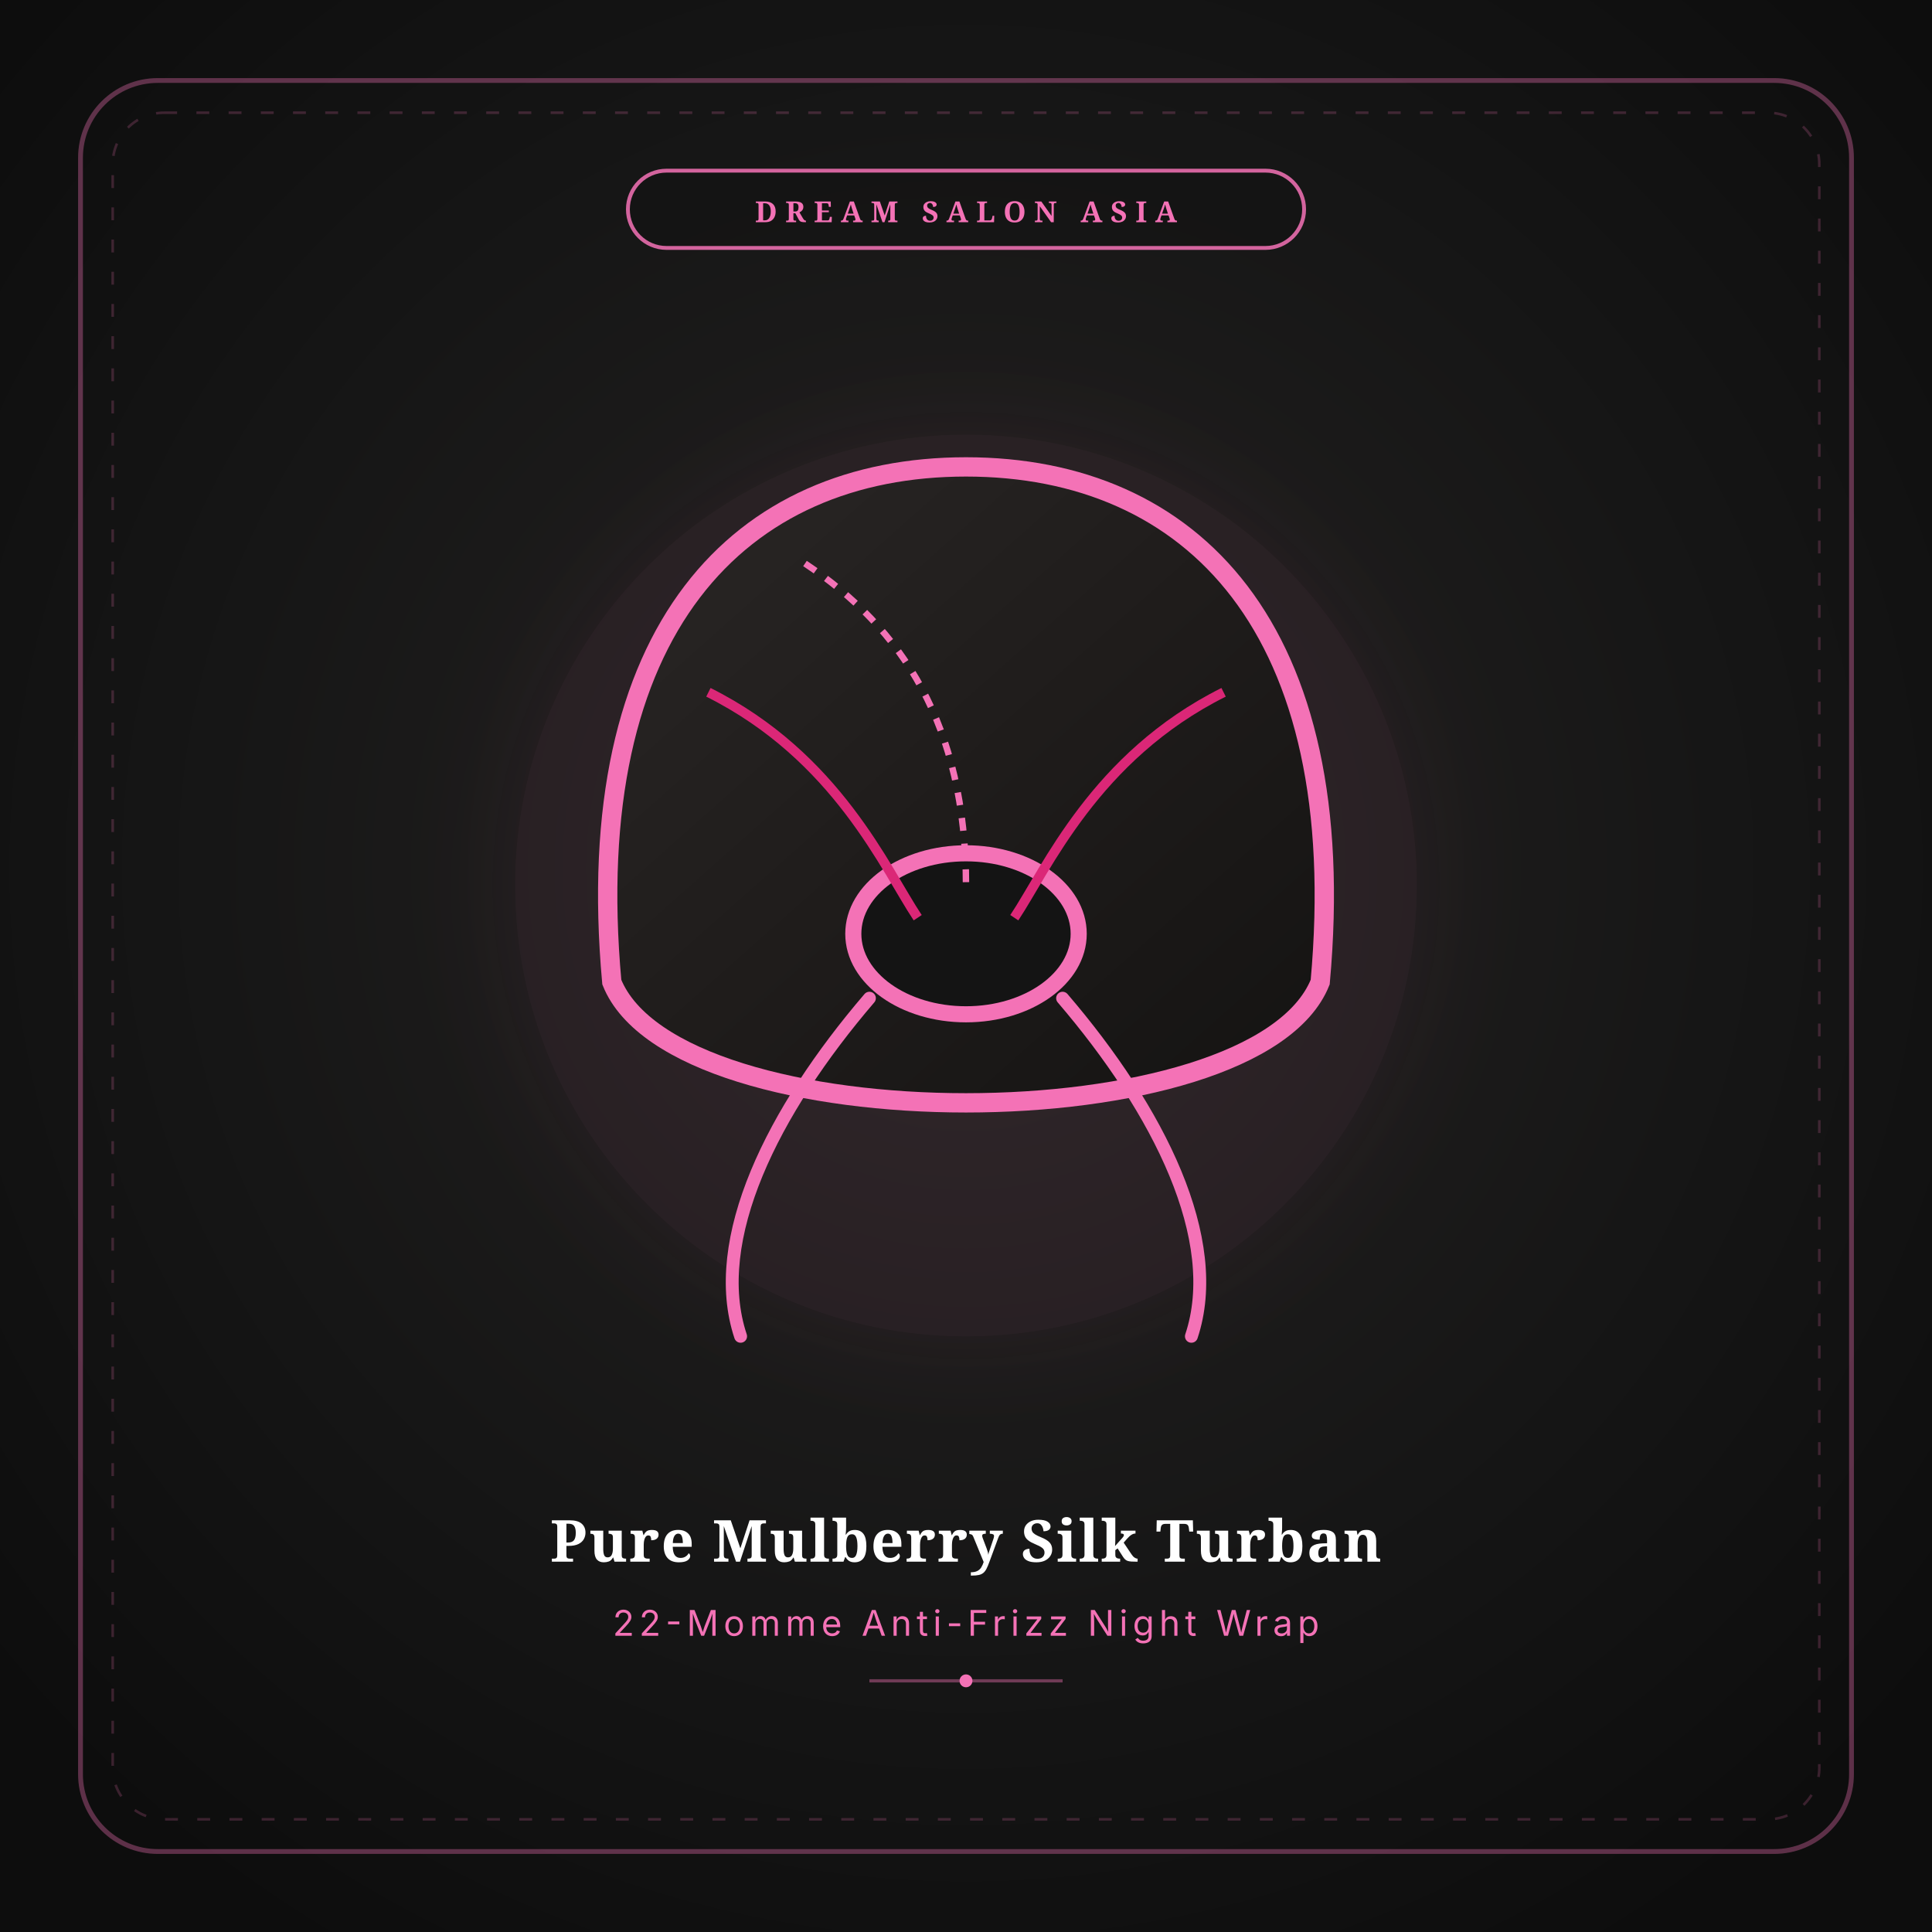
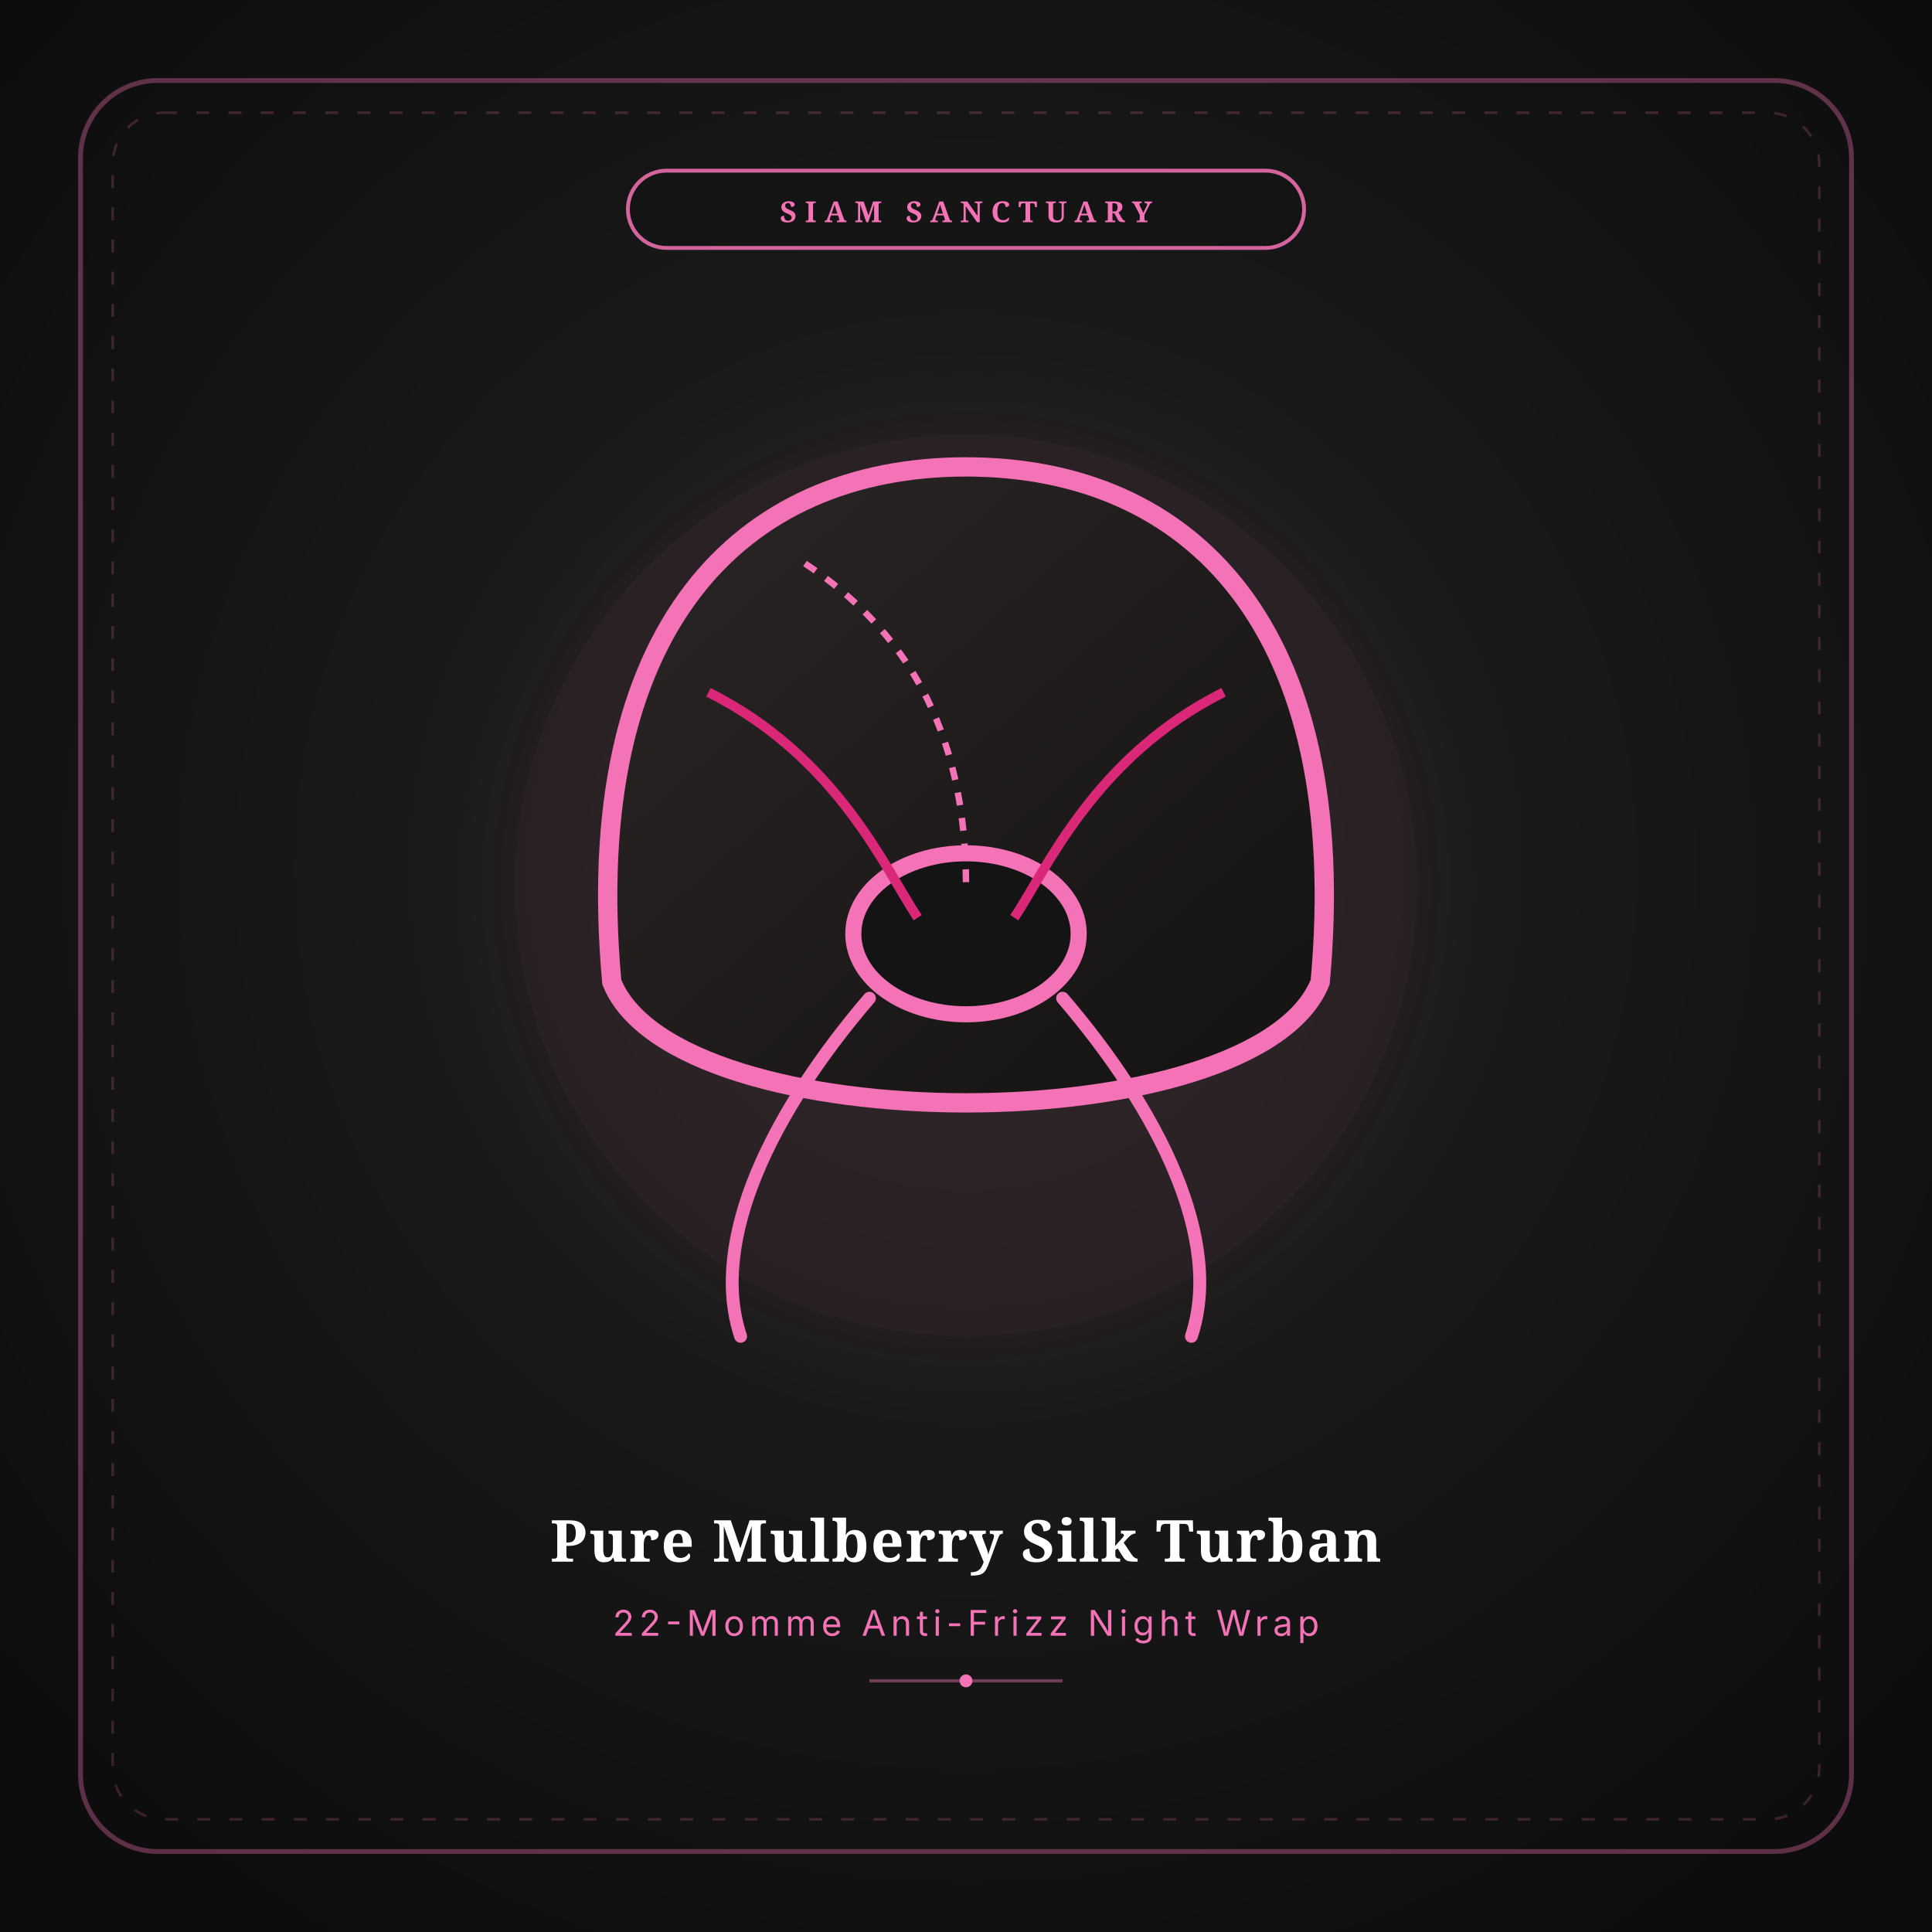
<svg xmlns="http://www.w3.org/2000/svg" viewBox="0 0 600 600" width="100%" height="100%">
  <defs>
    <radialGradient id="bgGlow" cx="50%" cy="45%" r="65%">
      <stop offset="0%" stop-color="#262322" />
      <stop offset="60%" stop-color="#161616" />
      <stop offset="100%" stop-color="#0d0d0d" />
    </radialGradient>
    <linearGradient id="grad1" x1="0%" y1="0%" x2="100%" y2="100%">
      <stop offset="0%" stop-color="#2a2726" />
      <stop offset="50%" stop-color="#1f1c1b" />
      <stop offset="100%" stop-color="#141312" />
    </linearGradient>
    <filter id="glow" x="-20%" y="-20%" width="140%" height="140%">
      <feGaussianBlur stdDeviation="15" result="blur" />
      <feComposite in="SourceGraphic" in2="blur" operator="over" />
    </filter>
  </defs>
  <rect width="600" height="600" fill="url(#bgGlow)" />
  <rect x="25" y="25" width="550" height="550" rx="24" fill="none" stroke="#f472b6" stroke-width="1.5" opacity="0.35" />
  <rect x="35" y="35" width="530" height="530" rx="16" fill="none" stroke="#f472b6" stroke-width="0.8" opacity="0.2" stroke-dasharray="4 6" />
  <g transform="translate(300, 65)">
    <rect x="-105" y="-12" width="210" height="24" rx="12" fill="#141414" stroke="#f472b6" stroke-width="1.2" opacity="0.85" />
-     <text x="0" y="4" fill="#f472b6" font-size="9" font-family="'Cinzel', 'Playfair Display', serif" font-weight="600" text-anchor="middle" letter-spacing="2.5">DREAM SALON ASIA</text>
+     <text x="0" y="4" fill="#f472b6" font-size="9" font-family="'Cinzel', 'Playfair Display', serif" font-weight="600" text-anchor="middle" letter-spacing="2.5">SIAM SANCTUARY</text>
  </g>
  <circle cx="300" cy="275" r="140" fill="#f472b6" opacity="0.06" filter="url(#glow)" />
  <g transform="translate(300, 275)" stroke="#f472b6" stroke-width="4" fill="none">
    <path d="M -110 30 C -120 -80 -70 -130 0 -130 C 70 -130 120 -80 110 30 C 90 80 -90 80 -110 30 Z" fill="url(#grad1)" stroke="#f472b6" stroke-width="6" />
    <ellipse cx="0" cy="15" rx="35" ry="25" fill="#141414" stroke="#f472b6" stroke-width="5" />
    <path d="M -80 -60 C -40 -40 -25 -5 -15 10" stroke="#db2777" stroke-width="3" />
    <path d="M 80 -60 C 40 -40 25 -5 15 10" stroke="#db2777" stroke-width="3" />
    <path d="M -50 -100 C -20 -80 0 -50 0 0" stroke="#f472b6" stroke-width="2" stroke-dasharray="4 4" />
    <path d="M -30 35 C -60 70 -80 110 -70 140" stroke="#f472b6" stroke-width="4" stroke-linecap="round" />
    <path d="M 30 35 C 60 70 80 110 70 140" stroke="#f472b6" stroke-width="4" stroke-linecap="round" />
  </g>
  <g transform="translate(300, 500)">
    <text x="0" y="-15" fill="#ffffff" font-size="18" font-family="'Playfair Display', serif" font-weight="600" text-anchor="middle" letter-spacing="0.5">Pure Mulberry Silk Turban</text>
    <text x="0" y="8" fill="#f472b6" font-size="11" font-family="'Inter', sans-serif" font-weight="400" text-anchor="middle" letter-spacing="1.5">22-Momme Anti-Frizz Night Wrap</text>
    <line x1="-30" y1="22" x2="30" y2="22" stroke="#f472b6" stroke-width="1" opacity="0.4" />
    <circle cx="0" cy="22" r="2" fill="#f472b6" />
  </g>
</svg>
